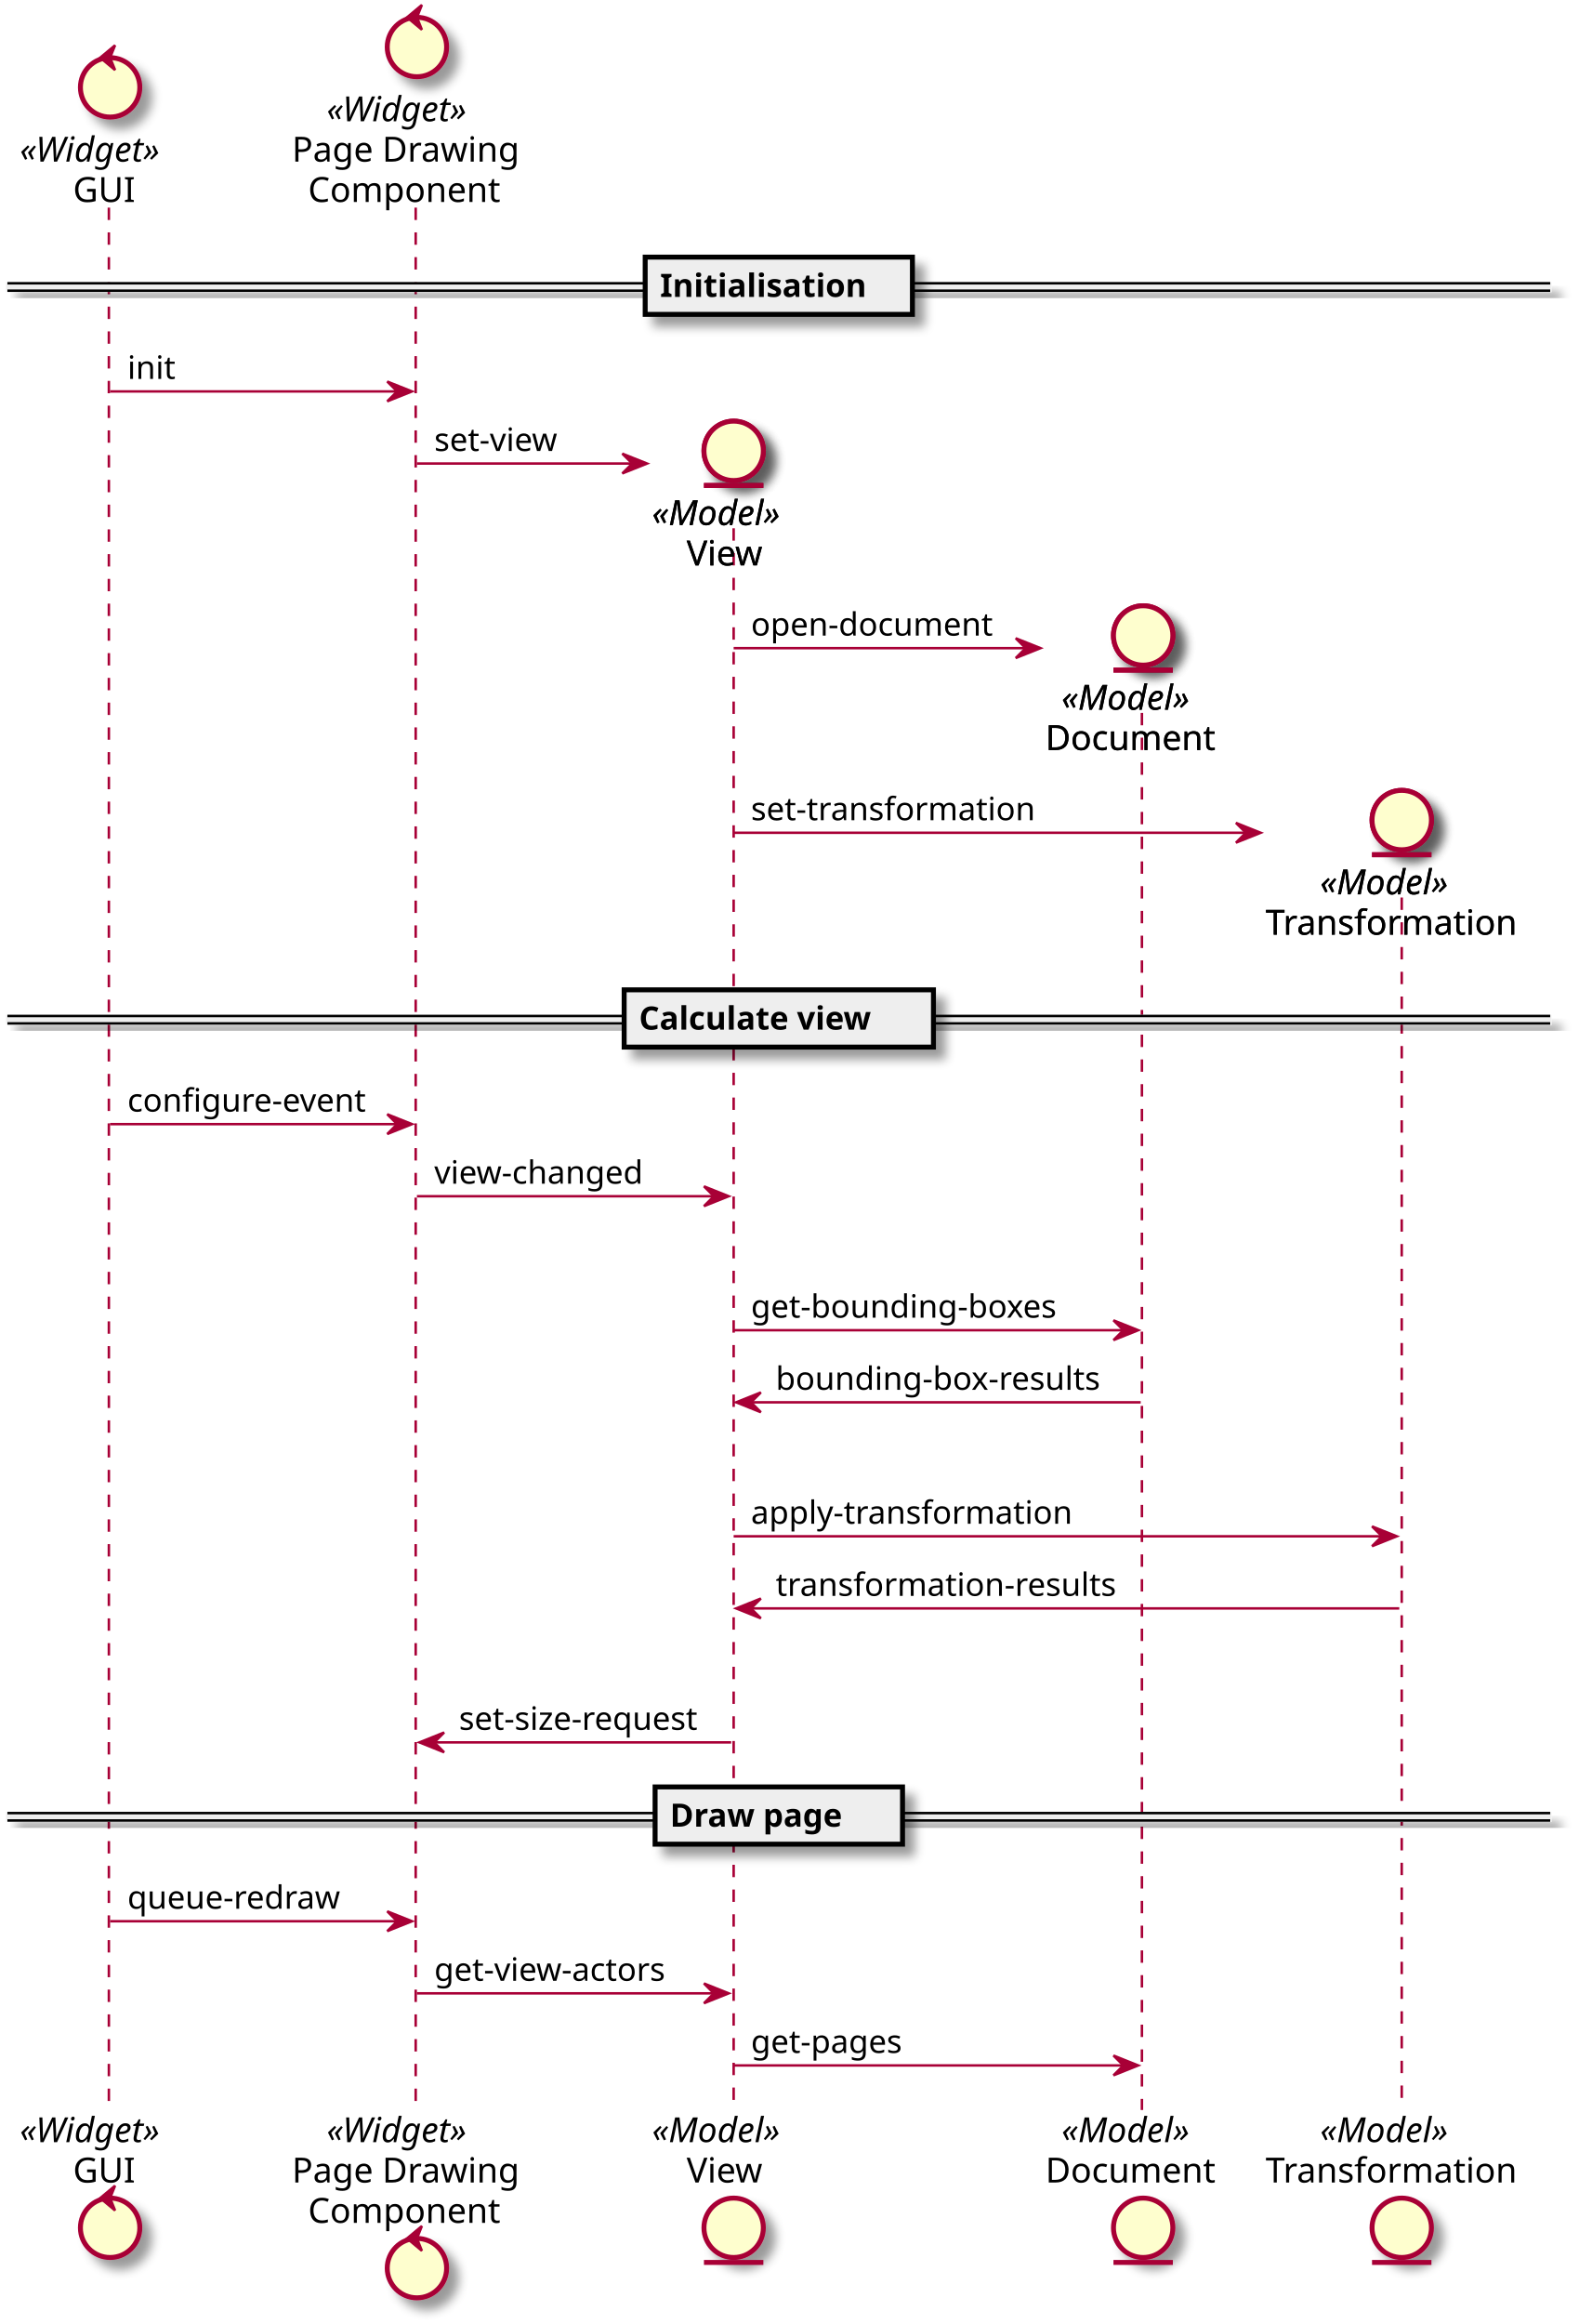
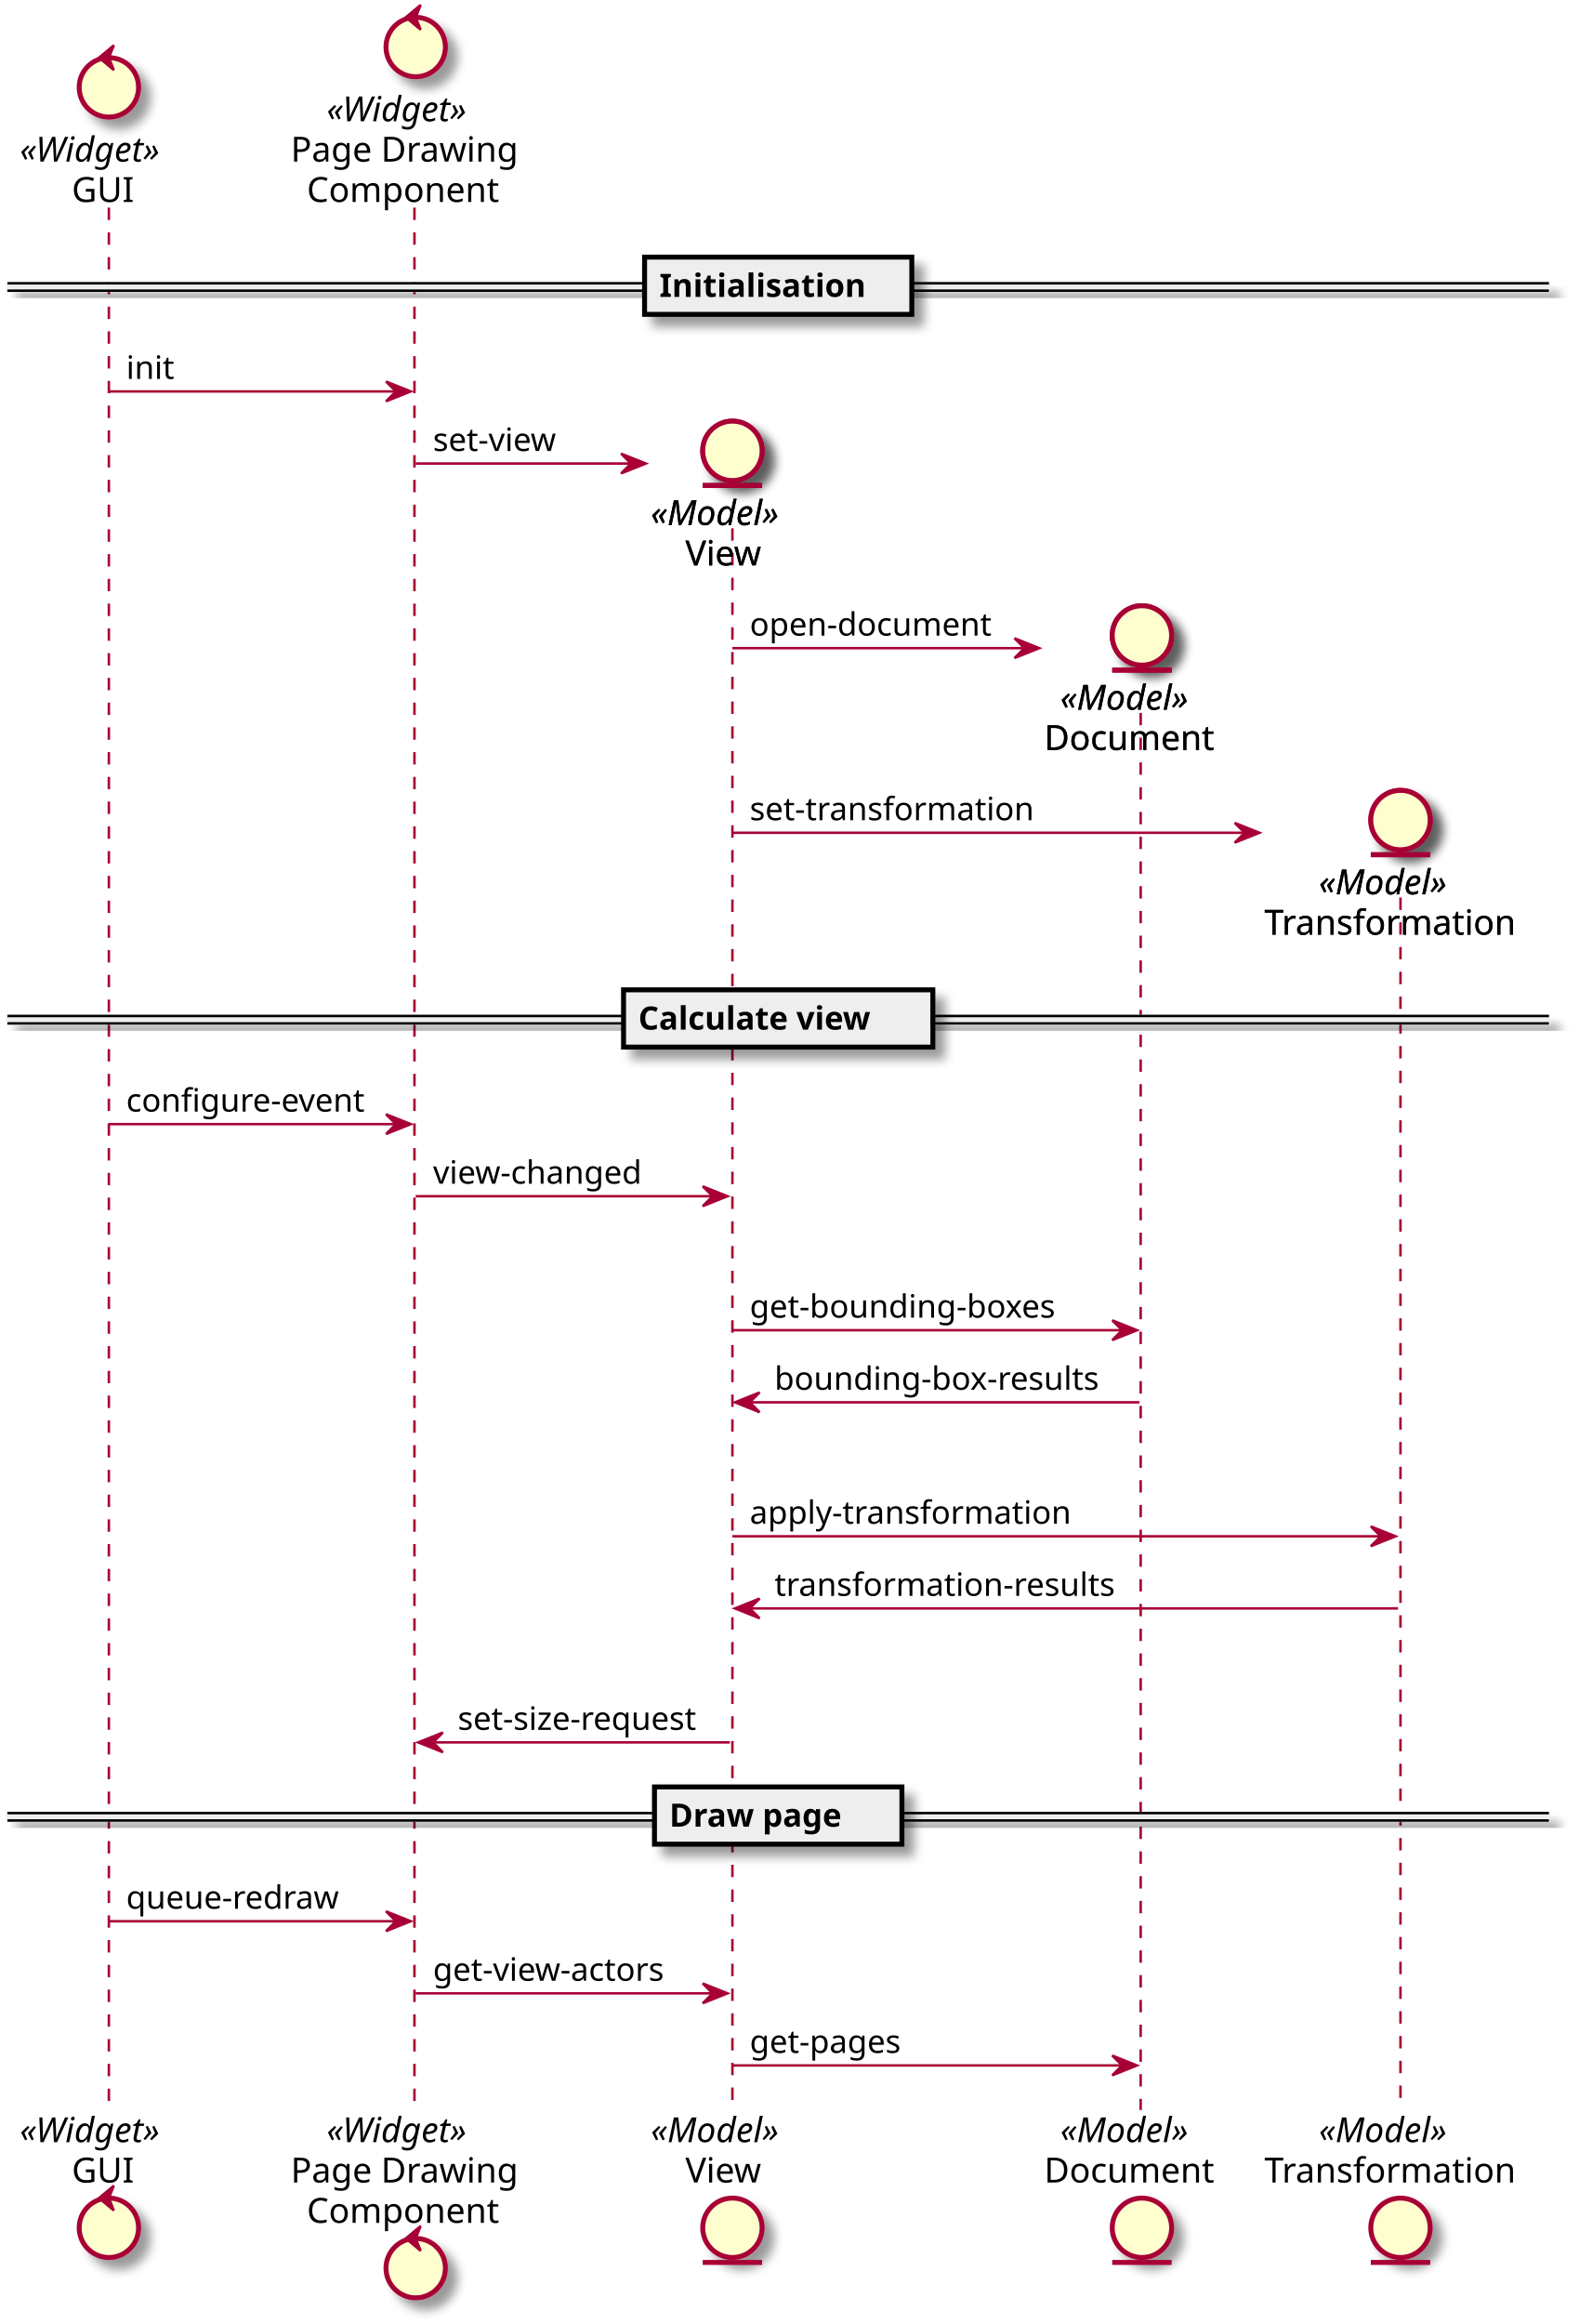
<svg xmlns="http://www.w3.org/2000/svg" contentScriptType="application/ecmascript" contentStyleType="text/css" height="939px" preserveAspectRatio="none" style="width:638px;height:939px;" version="1.1" viewBox="0 0 638 939" width="638px" zoomAndPan="magnify">
  <defs>
    <filter height="300%" id="ftd1jh8df5vxj" width="300%" x="-1" y="-1">
      <feGaussianBlur result="blurOut" stdDeviation="2.0" />
      <feColorMatrix in="blurOut" result="blurOut2" type="matrix" values="0 0 0 0 0 0 0 0 0 0 0 0 0 0 0 0 0 0 .4 0" />
      <feOffset dx="4.0" dy="4.0" in="blurOut2" result="blurOut3" />
      <feBlend in="SourceGraphic" in2="blurOut3" mode="normal" />
    </filter>
  </defs>
  <g>
-     <text fill="#000000" font-family="sans-serif" font-size="14" font-style="italic" lengthAdjust="spacingAndGlyphs" textLength="60" x="263.5" y="212.156">«Model»</text>
-     <text fill="#000000" font-family="sans-serif" font-size="14" lengthAdjust="spacingAndGlyphs" textLength="32" x="277.5" y="228.453">View</text>
-     <ellipse cx="296.5" cy="182.156" fill="#FEFECE" filter="url(#ftd1jh8df5vxj)" rx="12" ry="12" style="stroke: #A80036; stroke-width: 2.0;" />
-     <line style="stroke: #A80036; stroke-width: 2.0;" x1="284.5" x2="308.5" y1="196.156" y2="196.156" />
-     <text fill="#000000" font-family="sans-serif" font-size="14" font-style="italic" lengthAdjust="spacingAndGlyphs" textLength="60" x="429" y="286.75">«Model»</text>
-     <text fill="#000000" font-family="sans-serif" font-size="14" lengthAdjust="spacingAndGlyphs" textLength="73" x="422.5" y="303.047">Document</text>
-     <ellipse cx="462" cy="256.75" fill="#FEFECE" filter="url(#ftd1jh8df5vxj)" rx="12" ry="12" style="stroke: #A80036; stroke-width: 2.0;" />
-     <line style="stroke: #A80036; stroke-width: 2.0;" x1="450" x2="474" y1="270.75" y2="270.75" />
-     <text fill="#000000" font-family="sans-serif" font-size="14" font-style="italic" lengthAdjust="spacingAndGlyphs" textLength="60" x="533.5" y="361.344">«Model»</text>
-     <text fill="#000000" font-family="sans-serif" font-size="14" lengthAdjust="spacingAndGlyphs" textLength="104" x="511.5" y="377.641">Transformation</text>
-     <ellipse cx="566.5" cy="331.344" fill="#FEFECE" filter="url(#ftd1jh8df5vxj)" rx="12" ry="12" style="stroke: #A80036; stroke-width: 2.0;" />
-     <line style="stroke: #A80036; stroke-width: 2.0;" x1="554.5" x2="578.5" y1="345.344" y2="345.344" />
+     <text fill="#000000" font-family="sans-serif" font-size="14" font-style="italic" lengthAdjust="spacingAndGlyphs" textLength="60" x="263" y="212.156">«Model»</text>
+     <text fill="#000000" font-family="sans-serif" font-size="14" lengthAdjust="spacingAndGlyphs" textLength="32" x="277" y="228.453">View</text>
+     <ellipse cx="296" cy="182.156" fill="#FEFECE" filter="url(#ftd1jh8df5vxj)" rx="12" ry="12" style="stroke: #A80036; stroke-width: 2.0;" />
+     <line style="stroke: #A80036; stroke-width: 2.0;" x1="284" x2="308" y1="196.156" y2="196.156" />
+     <text fill="#000000" font-family="sans-serif" font-size="14" font-style="italic" lengthAdjust="spacingAndGlyphs" textLength="60" x="428.5" y="286.75">«Model»</text>
+     <text fill="#000000" font-family="sans-serif" font-size="14" lengthAdjust="spacingAndGlyphs" textLength="73" x="422" y="303.047">Document</text>
+     <ellipse cx="461.5" cy="256.75" fill="#FEFECE" filter="url(#ftd1jh8df5vxj)" rx="12" ry="12" style="stroke: #A80036; stroke-width: 2.0;" />
+     <line style="stroke: #A80036; stroke-width: 2.0;" x1="449.5" x2="473.5" y1="270.75" y2="270.75" />
+     <text fill="#000000" font-family="sans-serif" font-size="14" font-style="italic" lengthAdjust="spacingAndGlyphs" textLength="60" x="533" y="361.344">«Model»</text>
+     <text fill="#000000" font-family="sans-serif" font-size="14" lengthAdjust="spacingAndGlyphs" textLength="104" x="511" y="377.641">Transformation</text>
+     <ellipse cx="566" cy="331.344" fill="#FEFECE" filter="url(#ftd1jh8df5vxj)" rx="12" ry="12" style="stroke: #A80036; stroke-width: 2.0;" />
+     <line style="stroke: #A80036; stroke-width: 2.0;" x1="554" x2="578" y1="345.344" y2="345.344" />
    <line style="stroke: #A80036; stroke-width: 1.0; stroke-dasharray: 5.0,5.0;" x1="44" x2="44" y1="83.891" y2="852.531" />
-     <line style="stroke: #A80036; stroke-width: 1.0; stroke-dasharray: 5.0,5.0;" x1="168" x2="168" y1="83.891" y2="852.531" />
-     <line style="stroke: #A80036; stroke-width: 1.0; stroke-dasharray: 5.0,5.0;" x1="296.5" x2="296.5" y1="213.453" y2="852.531" />
-     <line style="stroke: #A80036; stroke-width: 1.0; stroke-dasharray: 5.0,5.0;" x1="461.5" x2="461.5" y1="288.047" y2="852.531" />
-     <line style="stroke: #A80036; stroke-width: 1.0; stroke-dasharray: 5.0,5.0;" x1="566.5" x2="566.5" y1="362.641" y2="852.531" />
-     <text fill="#000000" font-family="sans-serif" font-size="14" font-style="italic" lengthAdjust="spacingAndGlyphs" textLength="67" x="8" y="65.297">«Widget»</text>
-     <text fill="#000000" font-family="sans-serif" font-size="14" lengthAdjust="spacingAndGlyphs" textLength="24" x="29.5" y="81.594">GUI</text>
-     <ellipse cx="44.5" cy="35.297" fill="#FEFECE" filter="url(#ftd1jh8df5vxj)" rx="12" ry="12" style="stroke: #A80036; stroke-width: 2.0;" />
-     <polygon fill="#A80036" points="40.5,23.297,46.5,18.297,44.5,23.297,46.5,28.297,40.5,23.297" style="stroke: #A80036; stroke-width: 1.0;" />
-     <text fill="#000000" font-family="sans-serif" font-size="14" font-style="italic" lengthAdjust="spacingAndGlyphs" textLength="67" x="8" y="865.531">«Widget»</text>
-     <text fill="#000000" font-family="sans-serif" font-size="14" lengthAdjust="spacingAndGlyphs" textLength="24" x="29.5" y="881.828">GUI</text>
-     <ellipse cx="44.5" cy="900.125" fill="#FEFECE" filter="url(#ftd1jh8df5vxj)" rx="12" ry="12" style="stroke: #A80036; stroke-width: 2.0;" />
-     <polygon fill="#A80036" points="40.5,888.125,46.5,883.125,44.5,888.125,46.5,893.125,40.5,888.125" style="stroke: #A80036; stroke-width: 1.0;" />
-     <text fill="#000000" font-family="sans-serif" font-size="14" font-style="italic" lengthAdjust="spacingAndGlyphs" textLength="67" x="132" y="49">«Widget»</text>
-     <text fill="#000000" font-family="sans-serif" font-size="14" lengthAdjust="spacingAndGlyphs" textLength="95" x="118" y="65.297">Page Drawing</text>
-     <text fill="#000000" font-family="sans-serif" font-size="14" lengthAdjust="spacingAndGlyphs" textLength="82" x="124.5" y="81.594">Component</text>
-     <ellipse cx="168.5" cy="19" fill="#FEFECE" filter="url(#ftd1jh8df5vxj)" rx="12" ry="12" style="stroke: #A80036; stroke-width: 2.0;" />
-     <polygon fill="#A80036" points="164.5,7,170.5,2,168.5,7,170.5,12,164.5,7" style="stroke: #A80036; stroke-width: 1.0;" />
-     <text fill="#000000" font-family="sans-serif" font-size="14" font-style="italic" lengthAdjust="spacingAndGlyphs" textLength="67" x="132" y="865.531">«Widget»</text>
-     <text fill="#000000" font-family="sans-serif" font-size="14" lengthAdjust="spacingAndGlyphs" textLength="95" x="118" y="881.828">Page Drawing</text>
-     <text fill="#000000" font-family="sans-serif" font-size="14" lengthAdjust="spacingAndGlyphs" textLength="82" x="124.5" y="898.125">Component</text>
-     <ellipse cx="168.5" cy="916.422" fill="#FEFECE" filter="url(#ftd1jh8df5vxj)" rx="12" ry="12" style="stroke: #A80036; stroke-width: 2.0;" />
-     <polygon fill="#A80036" points="164.5,904.422,170.5,899.422,168.5,904.422,170.5,909.422,164.5,904.422" style="stroke: #A80036; stroke-width: 1.0;" />
-     <text fill="#000000" font-family="sans-serif" font-size="14" font-style="italic" lengthAdjust="spacingAndGlyphs" textLength="60" x="263.5" y="865.531">«Model»</text>
-     <text fill="#000000" font-family="sans-serif" font-size="14" lengthAdjust="spacingAndGlyphs" textLength="32" x="277.5" y="881.828">View</text>
-     <ellipse cx="296.5" cy="900.125" fill="#FEFECE" filter="url(#ftd1jh8df5vxj)" rx="12" ry="12" style="stroke: #A80036; stroke-width: 2.0;" />
-     <line style="stroke: #A80036; stroke-width: 2.0;" x1="284.5" x2="308.5" y1="914.125" y2="914.125" />
-     <text fill="#000000" font-family="sans-serif" font-size="14" font-style="italic" lengthAdjust="spacingAndGlyphs" textLength="60" x="429" y="865.531">«Model»</text>
-     <text fill="#000000" font-family="sans-serif" font-size="14" lengthAdjust="spacingAndGlyphs" textLength="73" x="422.5" y="881.828">Document</text>
-     <ellipse cx="462" cy="900.125" fill="#FEFECE" filter="url(#ftd1jh8df5vxj)" rx="12" ry="12" style="stroke: #A80036; stroke-width: 2.0;" />
-     <line style="stroke: #A80036; stroke-width: 2.0;" x1="450" x2="474" y1="914.125" y2="914.125" />
-     <text fill="#000000" font-family="sans-serif" font-size="14" font-style="italic" lengthAdjust="spacingAndGlyphs" textLength="60" x="533.5" y="865.531">«Model»</text>
-     <text fill="#000000" font-family="sans-serif" font-size="14" lengthAdjust="spacingAndGlyphs" textLength="104" x="511.5" y="881.828">Transformation</text>
-     <ellipse cx="566.5" cy="900.125" fill="#FEFECE" filter="url(#ftd1jh8df5vxj)" rx="12" ry="12" style="stroke: #A80036; stroke-width: 2.0;" />
-     <line style="stroke: #A80036; stroke-width: 2.0;" x1="554.5" x2="578.5" y1="914.125" y2="914.125" />
-     <rect fill="#EEEEEE" filter="url(#ftd1jh8df5vxj)" height="3" style="stroke: #EEEEEE; stroke-width: 1.0;" width="623.5" x="3" y="114.457" />
-     <line style="stroke: #000000; stroke-width: 1.0;" x1="3" x2="626.5" y1="114.457" y2="114.457" />
-     <line style="stroke: #000000; stroke-width: 1.0;" x1="3" x2="626.5" y1="117.457" y2="117.457" />
-     <rect fill="#EEEEEE" filter="url(#ftd1jh8df5vxj)" height="23.133" style="stroke: #000000; stroke-width: 2.0;" width="108" x="260.75" y="103.891" />
-     <text fill="#000000" font-family="sans-serif" font-size="13" font-weight="bold" lengthAdjust="spacingAndGlyphs" textLength="89" x="266.75" y="119.957">Initialisation</text>
-     <polygon fill="#A80036" points="156.5,154.156,166.5,158.156,156.5,162.156,160.5,158.156" style="stroke: #A80036; stroke-width: 1.0;" />
-     <line style="stroke: #A80036; stroke-width: 1.0;" x1="44.5" x2="162.5" y1="158.156" y2="158.156" />
-     <text fill="#000000" font-family="sans-serif" font-size="13" lengthAdjust="spacingAndGlyphs" textLength="19" x="51.5" y="153.09">init</text>
-     <polygon fill="#A80036" points="251.5,183.289,261.5,187.289,251.5,191.289,255.5,187.289" style="stroke: #A80036; stroke-width: 1.0;" />
-     <line style="stroke: #A80036; stroke-width: 1.0;" x1="168.5" x2="257.5" y1="187.289" y2="187.289" />
-     <text fill="#000000" font-family="sans-serif" font-size="13" lengthAdjust="spacingAndGlyphs" textLength="52" x="175.5" y="182.223">set-view</text>
-     <text fill="#000000" font-family="sans-serif" font-size="14" font-style="italic" lengthAdjust="spacingAndGlyphs" textLength="60" x="263.5" y="212.156">«Model»</text>
-     <text fill="#000000" font-family="sans-serif" font-size="14" lengthAdjust="spacingAndGlyphs" textLength="32" x="277.5" y="228.453">View</text>
-     <ellipse cx="296.5" cy="182.156" fill="#FEFECE" filter="url(#ftd1jh8df5vxj)" rx="12" ry="12" style="stroke: #A80036; stroke-width: 2.0;" />
-     <line style="stroke: #A80036; stroke-width: 2.0;" x1="284.5" x2="308.5" y1="196.156" y2="196.156" />
-     <polygon fill="#A80036" points="410.5,257.883,420.5,261.883,410.5,265.883,414.5,261.883" style="stroke: #A80036; stroke-width: 1.0;" />
-     <line style="stroke: #A80036; stroke-width: 1.0;" x1="296.5" x2="416.5" y1="261.883" y2="261.883" />
-     <text fill="#000000" font-family="sans-serif" font-size="13" lengthAdjust="spacingAndGlyphs" textLength="102" x="303.5" y="256.817">open-document</text>
-     <text fill="#000000" font-family="sans-serif" font-size="14" font-style="italic" lengthAdjust="spacingAndGlyphs" textLength="60" x="429" y="286.75">«Model»</text>
-     <text fill="#000000" font-family="sans-serif" font-size="14" lengthAdjust="spacingAndGlyphs" textLength="73" x="422.5" y="303.047">Document</text>
-     <ellipse cx="462" cy="256.75" fill="#FEFECE" filter="url(#ftd1jh8df5vxj)" rx="12" ry="12" style="stroke: #A80036; stroke-width: 2.0;" />
-     <line style="stroke: #A80036; stroke-width: 2.0;" x1="450" x2="474" y1="270.75" y2="270.75" />
-     <polygon fill="#A80036" points="499.5,332.477,509.5,336.477,499.5,340.477,503.5,336.477" style="stroke: #A80036; stroke-width: 1.0;" />
-     <line style="stroke: #A80036; stroke-width: 1.0;" x1="296.5" x2="505.5" y1="336.477" y2="336.477" />
-     <text fill="#000000" font-family="sans-serif" font-size="13" lengthAdjust="spacingAndGlyphs" textLength="120" x="303.5" y="331.411">set-transformation</text>
-     <text fill="#000000" font-family="sans-serif" font-size="14" font-style="italic" lengthAdjust="spacingAndGlyphs" textLength="60" x="533.5" y="361.344">«Model»</text>
-     <text fill="#000000" font-family="sans-serif" font-size="14" lengthAdjust="spacingAndGlyphs" textLength="104" x="511.5" y="377.641">Transformation</text>
-     <ellipse cx="566.5" cy="331.344" fill="#FEFECE" filter="url(#ftd1jh8df5vxj)" rx="12" ry="12" style="stroke: #A80036; stroke-width: 2.0;" />
-     <line style="stroke: #A80036; stroke-width: 2.0;" x1="554.5" x2="578.5" y1="345.344" y2="345.344" />
-     <rect fill="#EEEEEE" filter="url(#ftd1jh8df5vxj)" height="3" style="stroke: #EEEEEE; stroke-width: 1.0;" width="623.5" x="3" y="410.504" />
-     <line style="stroke: #000000; stroke-width: 1.0;" x1="3" x2="626.5" y1="410.504" y2="410.504" />
-     <line style="stroke: #000000; stroke-width: 1.0;" x1="3" x2="626.5" y1="413.504" y2="413.504" />
-     <rect fill="#EEEEEE" filter="url(#ftd1jh8df5vxj)" height="23.133" style="stroke: #000000; stroke-width: 2.0;" width="125" x="252.25" y="399.938" />
-     <text fill="#000000" font-family="sans-serif" font-size="13" font-weight="bold" lengthAdjust="spacingAndGlyphs" textLength="106" x="258.25" y="416.004">Calculate view</text>
-     <polygon fill="#A80036" points="156.5,450.203,166.5,454.203,156.5,458.203,160.5,454.203" style="stroke: #A80036; stroke-width: 1.0;" />
-     <line style="stroke: #A80036; stroke-width: 1.0;" x1="44.5" x2="162.5" y1="454.203" y2="454.203" />
-     <text fill="#000000" font-family="sans-serif" font-size="13" lengthAdjust="spacingAndGlyphs" textLength="100" x="51.5" y="449.137">configure-event</text>
-     <polygon fill="#A80036" points="284.5,479.336,294.5,483.336,284.5,487.336,288.5,483.336" style="stroke: #A80036; stroke-width: 1.0;" />
-     <line style="stroke: #A80036; stroke-width: 1.0;" x1="168.5" x2="290.5" y1="483.336" y2="483.336" />
-     <text fill="#000000" font-family="sans-serif" font-size="13" lengthAdjust="spacingAndGlyphs" textLength="87" x="175.5" y="478.27">view-changed</text>
-     <polygon fill="#A80036" points="450,533.469,460,537.469,450,541.469,454,537.469" style="stroke: #A80036; stroke-width: 1.0;" />
-     <line style="stroke: #A80036; stroke-width: 1.0;" x1="296.5" x2="456" y1="537.469" y2="537.469" />
-     <text fill="#000000" font-family="sans-serif" font-size="13" lengthAdjust="spacingAndGlyphs" textLength="128" x="303.5" y="532.403">get-bounding-boxes</text>
-     <polygon fill="#A80036" points="307.5,562.602,297.5,566.602,307.5,570.602,303.5,566.602" style="stroke: #A80036; stroke-width: 1.0;" />
-     <line style="stroke: #A80036; stroke-width: 1.0;" x1="301.5" x2="461" y1="566.602" y2="566.602" />
-     <text fill="#000000" font-family="sans-serif" font-size="13" lengthAdjust="spacingAndGlyphs" textLength="135" x="313.5" y="561.536">bounding-box-results</text>
-     <polygon fill="#A80036" points="554.5,616.734,564.5,620.734,554.5,624.734,558.5,620.734" style="stroke: #A80036; stroke-width: 1.0;" />
-     <line style="stroke: #A80036; stroke-width: 1.0;" x1="296.5" x2="560.5" y1="620.734" y2="620.734" />
-     <text fill="#000000" font-family="sans-serif" font-size="13" lengthAdjust="spacingAndGlyphs" textLength="134" x="303.5" y="615.668">apply-transformation</text>
-     <polygon fill="#A80036" points="307.5,645.867,297.5,649.867,307.5,653.867,303.5,649.867" style="stroke: #A80036; stroke-width: 1.0;" />
-     <line style="stroke: #A80036; stroke-width: 1.0;" x1="301.5" x2="565.5" y1="649.867" y2="649.867" />
-     <text fill="#000000" font-family="sans-serif" font-size="13" lengthAdjust="spacingAndGlyphs" textLength="143" x="313.5" y="644.801">transformation-results</text>
-     <polygon fill="#A80036" points="179.5,700,169.5,704,179.5,708,175.5,704" style="stroke: #A80036; stroke-width: 1.0;" />
-     <line style="stroke: #A80036; stroke-width: 1.0;" x1="173.5" x2="295.5" y1="704" y2="704" />
-     <text fill="#000000" font-family="sans-serif" font-size="13" lengthAdjust="spacingAndGlyphs" textLength="104" x="185.5" y="698.934">set-size-request</text>
-     <rect fill="#EEEEEE" filter="url(#ftd1jh8df5vxj)" height="3" style="stroke: #EEEEEE; stroke-width: 1.0;" width="623.5" x="3" y="732.566" />
-     <line style="stroke: #000000; stroke-width: 1.0;" x1="3" x2="626.5" y1="732.566" y2="732.566" />
-     <line style="stroke: #000000; stroke-width: 1.0;" x1="3" x2="626.5" y1="735.566" y2="735.566" />
-     <rect fill="#EEEEEE" filter="url(#ftd1jh8df5vxj)" height="23.133" style="stroke: #000000; stroke-width: 2.0;" width="100" x="264.75" y="722" />
-     <text fill="#000000" font-family="sans-serif" font-size="13" font-weight="bold" lengthAdjust="spacingAndGlyphs" textLength="81" x="270.75" y="738.067">Draw page</text>
-     <polygon fill="#A80036" points="156.5,772.266,166.5,776.266,156.5,780.266,160.5,776.266" style="stroke: #A80036; stroke-width: 1.0;" />
-     <line style="stroke: #A80036; stroke-width: 1.0;" x1="44.5" x2="162.5" y1="776.266" y2="776.266" />
-     <text fill="#000000" font-family="sans-serif" font-size="13" lengthAdjust="spacingAndGlyphs" textLength="88" x="51.5" y="771.2">queue-redraw</text>
-     <polygon fill="#A80036" points="284.5,801.398,294.5,805.398,284.5,809.398,288.5,805.398" style="stroke: #A80036; stroke-width: 1.0;" />
-     <line style="stroke: #A80036; stroke-width: 1.0;" x1="168.5" x2="290.5" y1="805.398" y2="805.398" />
-     <text fill="#000000" font-family="sans-serif" font-size="13" lengthAdjust="spacingAndGlyphs" textLength="98" x="175.5" y="800.332">get-view-actors</text>
-     <polygon fill="#A80036" points="450,830.531,460,834.531,450,838.531,454,834.531" style="stroke: #A80036; stroke-width: 1.0;" />
-     <line style="stroke: #A80036; stroke-width: 1.0;" x1="296.5" x2="456" y1="834.531" y2="834.531" />
-     <text fill="#000000" font-family="sans-serif" font-size="13" lengthAdjust="spacingAndGlyphs" textLength="65" x="303.5" y="829.465">get-pages</text>
+     <line style="stroke: #A80036; stroke-width: 1.0; stroke-dasharray: 5.0,5.0;" x1="167.5" x2="167.5" y1="83.891" y2="852.531" />
+     <line style="stroke: #A80036; stroke-width: 1.0; stroke-dasharray: 5.0,5.0;" x1="296" x2="296" y1="213.453" y2="852.531" />
+     <line style="stroke: #A80036; stroke-width: 1.0; stroke-dasharray: 5.0,5.0;" x1="461" x2="461" y1="288.047" y2="852.531" />
+     <line style="stroke: #A80036; stroke-width: 1.0; stroke-dasharray: 5.0,5.0;" x1="566" x2="566" y1="362.641" y2="852.531" />
+     <text fill="#000000" font-family="sans-serif" font-size="14" font-style="italic" lengthAdjust="spacingAndGlyphs" textLength="66" x="8" y="65.297">«Widget»</text>
+     <text fill="#000000" font-family="sans-serif" font-size="14" lengthAdjust="spacingAndGlyphs" textLength="24" x="29" y="81.594">GUI</text>
+     <ellipse cx="44" cy="35.297" fill="#FEFECE" filter="url(#ftd1jh8df5vxj)" rx="12" ry="12" style="stroke: #A80036; stroke-width: 2.0;" />
+     <polygon fill="#A80036" points="40,23.297,46,18.297,44,23.297,46,28.297,40,23.297" style="stroke: #A80036; stroke-width: 1.0;" />
+     <text fill="#000000" font-family="sans-serif" font-size="14" font-style="italic" lengthAdjust="spacingAndGlyphs" textLength="66" x="8" y="865.531">«Widget»</text>
+     <text fill="#000000" font-family="sans-serif" font-size="14" lengthAdjust="spacingAndGlyphs" textLength="24" x="29" y="881.828">GUI</text>
+     <ellipse cx="44" cy="900.125" fill="#FEFECE" filter="url(#ftd1jh8df5vxj)" rx="12" ry="12" style="stroke: #A80036; stroke-width: 2.0;" />
+     <polygon fill="#A80036" points="40,888.125,46,883.125,44,888.125,46,893.125,40,888.125" style="stroke: #A80036; stroke-width: 1.0;" />
+     <text fill="#000000" font-family="sans-serif" font-size="14" font-style="italic" lengthAdjust="spacingAndGlyphs" textLength="66" x="132" y="49">«Widget»</text>
+     <text fill="#000000" font-family="sans-serif" font-size="14" lengthAdjust="spacingAndGlyphs" textLength="95" x="117.5" y="65.297">Page Drawing</text>
+     <text fill="#000000" font-family="sans-serif" font-size="14" lengthAdjust="spacingAndGlyphs" textLength="82" x="124" y="81.594">Component</text>
+     <ellipse cx="168" cy="19" fill="#FEFECE" filter="url(#ftd1jh8df5vxj)" rx="12" ry="12" style="stroke: #A80036; stroke-width: 2.0;" />
+     <polygon fill="#A80036" points="164,7,170,2,168,7,170,12,164,7" style="stroke: #A80036; stroke-width: 1.0;" />
+     <text fill="#000000" font-family="sans-serif" font-size="14" font-style="italic" lengthAdjust="spacingAndGlyphs" textLength="66" x="132" y="865.531">«Widget»</text>
+     <text fill="#000000" font-family="sans-serif" font-size="14" lengthAdjust="spacingAndGlyphs" textLength="95" x="117.5" y="881.828">Page Drawing</text>
+     <text fill="#000000" font-family="sans-serif" font-size="14" lengthAdjust="spacingAndGlyphs" textLength="82" x="124" y="898.125">Component</text>
+     <ellipse cx="168" cy="916.422" fill="#FEFECE" filter="url(#ftd1jh8df5vxj)" rx="12" ry="12" style="stroke: #A80036; stroke-width: 2.0;" />
+     <polygon fill="#A80036" points="164,904.422,170,899.422,168,904.422,170,909.422,164,904.422" style="stroke: #A80036; stroke-width: 1.0;" />
+     <text fill="#000000" font-family="sans-serif" font-size="14" font-style="italic" lengthAdjust="spacingAndGlyphs" textLength="60" x="263" y="865.531">«Model»</text>
+     <text fill="#000000" font-family="sans-serif" font-size="14" lengthAdjust="spacingAndGlyphs" textLength="32" x="277" y="881.828">View</text>
+     <ellipse cx="296" cy="900.125" fill="#FEFECE" filter="url(#ftd1jh8df5vxj)" rx="12" ry="12" style="stroke: #A80036; stroke-width: 2.0;" />
+     <line style="stroke: #A80036; stroke-width: 2.0;" x1="284" x2="308" y1="914.125" y2="914.125" />
+     <text fill="#000000" font-family="sans-serif" font-size="14" font-style="italic" lengthAdjust="spacingAndGlyphs" textLength="60" x="428.5" y="865.531">«Model»</text>
+     <text fill="#000000" font-family="sans-serif" font-size="14" lengthAdjust="spacingAndGlyphs" textLength="73" x="422" y="881.828">Document</text>
+     <ellipse cx="461.5" cy="900.125" fill="#FEFECE" filter="url(#ftd1jh8df5vxj)" rx="12" ry="12" style="stroke: #A80036; stroke-width: 2.0;" />
+     <line style="stroke: #A80036; stroke-width: 2.0;" x1="449.5" x2="473.5" y1="914.125" y2="914.125" />
+     <text fill="#000000" font-family="sans-serif" font-size="14" font-style="italic" lengthAdjust="spacingAndGlyphs" textLength="60" x="533" y="865.531">«Model»</text>
+     <text fill="#000000" font-family="sans-serif" font-size="14" lengthAdjust="spacingAndGlyphs" textLength="104" x="511" y="881.828">Transformation</text>
+     <ellipse cx="566" cy="900.125" fill="#FEFECE" filter="url(#ftd1jh8df5vxj)" rx="12" ry="12" style="stroke: #A80036; stroke-width: 2.0;" />
+     <line style="stroke: #A80036; stroke-width: 2.0;" x1="554" x2="578" y1="914.125" y2="914.125" />
+     <rect fill="#EEEEEE" filter="url(#ftd1jh8df5vxj)" height="3" style="stroke: #EEEEEE; stroke-width: 1.0;" width="623" x="3" y="114.457" />
+     <line style="stroke: #000000; stroke-width: 1.0;" x1="3" x2="626" y1="114.457" y2="114.457" />
+     <line style="stroke: #000000; stroke-width: 1.0;" x1="3" x2="626" y1="117.457" y2="117.457" />
+     <rect fill="#EEEEEE" filter="url(#ftd1jh8df5vxj)" height="23.133" style="stroke: #000000; stroke-width: 2.0;" width="108" x="260.5" y="103.891" />
+     <text fill="#000000" font-family="sans-serif" font-size="13" font-weight="bold" lengthAdjust="spacingAndGlyphs" textLength="89" x="266.5" y="119.957">Initialisation</text>
+     <polygon fill="#A80036" points="156,154.156,166,158.156,156,162.156,160,158.156" style="stroke: #A80036; stroke-width: 1.0;" />
+     <line style="stroke: #A80036; stroke-width: 1.0;" x1="44" x2="162" y1="158.156" y2="158.156" />
+     <text fill="#000000" font-family="sans-serif" font-size="13" lengthAdjust="spacingAndGlyphs" textLength="19" x="51" y="153.09">init</text>
+     <polygon fill="#A80036" points="251,183.289,261,187.289,251,191.289,255,187.289" style="stroke: #A80036; stroke-width: 1.0;" />
+     <line style="stroke: #A80036; stroke-width: 1.0;" x1="168" x2="257" y1="187.289" y2="187.289" />
+     <text fill="#000000" font-family="sans-serif" font-size="13" lengthAdjust="spacingAndGlyphs" textLength="52" x="175" y="182.223">set-view</text>
+     <text fill="#000000" font-family="sans-serif" font-size="14" font-style="italic" lengthAdjust="spacingAndGlyphs" textLength="60" x="263" y="212.156">«Model»</text>
+     <text fill="#000000" font-family="sans-serif" font-size="14" lengthAdjust="spacingAndGlyphs" textLength="32" x="277" y="228.453">View</text>
+     <ellipse cx="296" cy="182.156" fill="#FEFECE" filter="url(#ftd1jh8df5vxj)" rx="12" ry="12" style="stroke: #A80036; stroke-width: 2.0;" />
+     <line style="stroke: #A80036; stroke-width: 2.0;" x1="284" x2="308" y1="196.156" y2="196.156" />
+     <polygon fill="#A80036" points="410,257.883,420,261.883,410,265.883,414,261.883" style="stroke: #A80036; stroke-width: 1.0;" />
+     <line style="stroke: #A80036; stroke-width: 1.0;" x1="296" x2="416" y1="261.883" y2="261.883" />
+     <text fill="#000000" font-family="sans-serif" font-size="13" lengthAdjust="spacingAndGlyphs" textLength="102" x="303" y="256.817">open-document</text>
+     <text fill="#000000" font-family="sans-serif" font-size="14" font-style="italic" lengthAdjust="spacingAndGlyphs" textLength="60" x="428.5" y="286.75">«Model»</text>
+     <text fill="#000000" font-family="sans-serif" font-size="14" lengthAdjust="spacingAndGlyphs" textLength="73" x="422" y="303.047">Document</text>
+     <ellipse cx="461.5" cy="256.75" fill="#FEFECE" filter="url(#ftd1jh8df5vxj)" rx="12" ry="12" style="stroke: #A80036; stroke-width: 2.0;" />
+     <line style="stroke: #A80036; stroke-width: 2.0;" x1="449.5" x2="473.5" y1="270.75" y2="270.75" />
+     <polygon fill="#A80036" points="499,332.477,509,336.477,499,340.477,503,336.477" style="stroke: #A80036; stroke-width: 1.0;" />
+     <line style="stroke: #A80036; stroke-width: 1.0;" x1="296" x2="505" y1="336.477" y2="336.477" />
+     <text fill="#000000" font-family="sans-serif" font-size="13" lengthAdjust="spacingAndGlyphs" textLength="120" x="303" y="331.411">set-transformation</text>
+     <text fill="#000000" font-family="sans-serif" font-size="14" font-style="italic" lengthAdjust="spacingAndGlyphs" textLength="60" x="533" y="361.344">«Model»</text>
+     <text fill="#000000" font-family="sans-serif" font-size="14" lengthAdjust="spacingAndGlyphs" textLength="104" x="511" y="377.641">Transformation</text>
+     <ellipse cx="566" cy="331.344" fill="#FEFECE" filter="url(#ftd1jh8df5vxj)" rx="12" ry="12" style="stroke: #A80036; stroke-width: 2.0;" />
+     <line style="stroke: #A80036; stroke-width: 2.0;" x1="554" x2="578" y1="345.344" y2="345.344" />
+     <rect fill="#EEEEEE" filter="url(#ftd1jh8df5vxj)" height="3" style="stroke: #EEEEEE; stroke-width: 1.0;" width="623" x="3" y="410.504" />
+     <line style="stroke: #000000; stroke-width: 1.0;" x1="3" x2="626" y1="410.504" y2="410.504" />
+     <line style="stroke: #000000; stroke-width: 1.0;" x1="3" x2="626" y1="413.504" y2="413.504" />
+     <rect fill="#EEEEEE" filter="url(#ftd1jh8df5vxj)" height="23.133" style="stroke: #000000; stroke-width: 2.0;" width="125" x="252" y="399.938" />
+     <text fill="#000000" font-family="sans-serif" font-size="13" font-weight="bold" lengthAdjust="spacingAndGlyphs" textLength="106" x="258" y="416.004">Calculate view</text>
+     <polygon fill="#A80036" points="156,450.203,166,454.203,156,458.203,160,454.203" style="stroke: #A80036; stroke-width: 1.0;" />
+     <line style="stroke: #A80036; stroke-width: 1.0;" x1="44" x2="162" y1="454.203" y2="454.203" />
+     <text fill="#000000" font-family="sans-serif" font-size="13" lengthAdjust="spacingAndGlyphs" textLength="100" x="51" y="449.137">configure-event</text>
+     <polygon fill="#A80036" points="284,479.336,294,483.336,284,487.336,288,483.336" style="stroke: #A80036; stroke-width: 1.0;" />
+     <line style="stroke: #A80036; stroke-width: 1.0;" x1="168" x2="290" y1="483.336" y2="483.336" />
+     <text fill="#000000" font-family="sans-serif" font-size="13" lengthAdjust="spacingAndGlyphs" textLength="87" x="175" y="478.27">view-changed</text>
+     <polygon fill="#A80036" points="449.5,533.469,459.5,537.469,449.5,541.469,453.5,537.469" style="stroke: #A80036; stroke-width: 1.0;" />
+     <line style="stroke: #A80036; stroke-width: 1.0;" x1="296" x2="455.5" y1="537.469" y2="537.469" />
+     <text fill="#000000" font-family="sans-serif" font-size="13" lengthAdjust="spacingAndGlyphs" textLength="128" x="303" y="532.403">get-bounding-boxes</text>
+     <polygon fill="#A80036" points="307,562.602,297,566.602,307,570.602,303,566.602" style="stroke: #A80036; stroke-width: 1.0;" />
+     <line style="stroke: #A80036; stroke-width: 1.0;" x1="301" x2="460.5" y1="566.602" y2="566.602" />
+     <text fill="#000000" font-family="sans-serif" font-size="13" lengthAdjust="spacingAndGlyphs" textLength="135" x="313" y="561.536">bounding-box-results</text>
+     <polygon fill="#A80036" points="554,616.734,564,620.734,554,624.734,558,620.734" style="stroke: #A80036; stroke-width: 1.0;" />
+     <line style="stroke: #A80036; stroke-width: 1.0;" x1="296" x2="560" y1="620.734" y2="620.734" />
+     <text fill="#000000" font-family="sans-serif" font-size="13" lengthAdjust="spacingAndGlyphs" textLength="134" x="303" y="615.668">apply-transformation</text>
+     <polygon fill="#A80036" points="307,645.867,297,649.867,307,653.867,303,649.867" style="stroke: #A80036; stroke-width: 1.0;" />
+     <line style="stroke: #A80036; stroke-width: 1.0;" x1="301" x2="565" y1="649.867" y2="649.867" />
+     <text fill="#000000" font-family="sans-serif" font-size="13" lengthAdjust="spacingAndGlyphs" textLength="143" x="313" y="644.801">transformation-results</text>
+     <polygon fill="#A80036" points="179,700,169,704,179,708,175,704" style="stroke: #A80036; stroke-width: 1.0;" />
+     <line style="stroke: #A80036; stroke-width: 1.0;" x1="173" x2="295" y1="704" y2="704" />
+     <text fill="#000000" font-family="sans-serif" font-size="13" lengthAdjust="spacingAndGlyphs" textLength="104" x="185" y="698.934">set-size-request</text>
+     <rect fill="#EEEEEE" filter="url(#ftd1jh8df5vxj)" height="3" style="stroke: #EEEEEE; stroke-width: 1.0;" width="623" x="3" y="732.566" />
+     <line style="stroke: #000000; stroke-width: 1.0;" x1="3" x2="626" y1="732.566" y2="732.566" />
+     <line style="stroke: #000000; stroke-width: 1.0;" x1="3" x2="626" y1="735.566" y2="735.566" />
+     <rect fill="#EEEEEE" filter="url(#ftd1jh8df5vxj)" height="23.133" style="stroke: #000000; stroke-width: 2.0;" width="100" x="264.5" y="722" />
+     <text fill="#000000" font-family="sans-serif" font-size="13" font-weight="bold" lengthAdjust="spacingAndGlyphs" textLength="81" x="270.5" y="738.067">Draw page</text>
+     <polygon fill="#A80036" points="156,772.266,166,776.266,156,780.266,160,776.266" style="stroke: #A80036; stroke-width: 1.0;" />
+     <line style="stroke: #A80036; stroke-width: 1.0;" x1="44" x2="162" y1="776.266" y2="776.266" />
+     <text fill="#000000" font-family="sans-serif" font-size="13" lengthAdjust="spacingAndGlyphs" textLength="88" x="51" y="771.2">queue-redraw</text>
+     <polygon fill="#A80036" points="284,801.398,294,805.398,284,809.398,288,805.398" style="stroke: #A80036; stroke-width: 1.0;" />
+     <line style="stroke: #A80036; stroke-width: 1.0;" x1="168" x2="290" y1="805.398" y2="805.398" />
+     <text fill="#000000" font-family="sans-serif" font-size="13" lengthAdjust="spacingAndGlyphs" textLength="98" x="175" y="800.332">get-view-actors</text>
+     <polygon fill="#A80036" points="449.5,830.531,459.5,834.531,449.5,838.531,453.5,834.531" style="stroke: #A80036; stroke-width: 1.0;" />
+     <line style="stroke: #A80036; stroke-width: 1.0;" x1="296" x2="455.5" y1="834.531" y2="834.531" />
+     <text fill="#000000" font-family="sans-serif" font-size="13" lengthAdjust="spacingAndGlyphs" textLength="65" x="303" y="829.465">get-pages</text>
  </g>
</svg>
